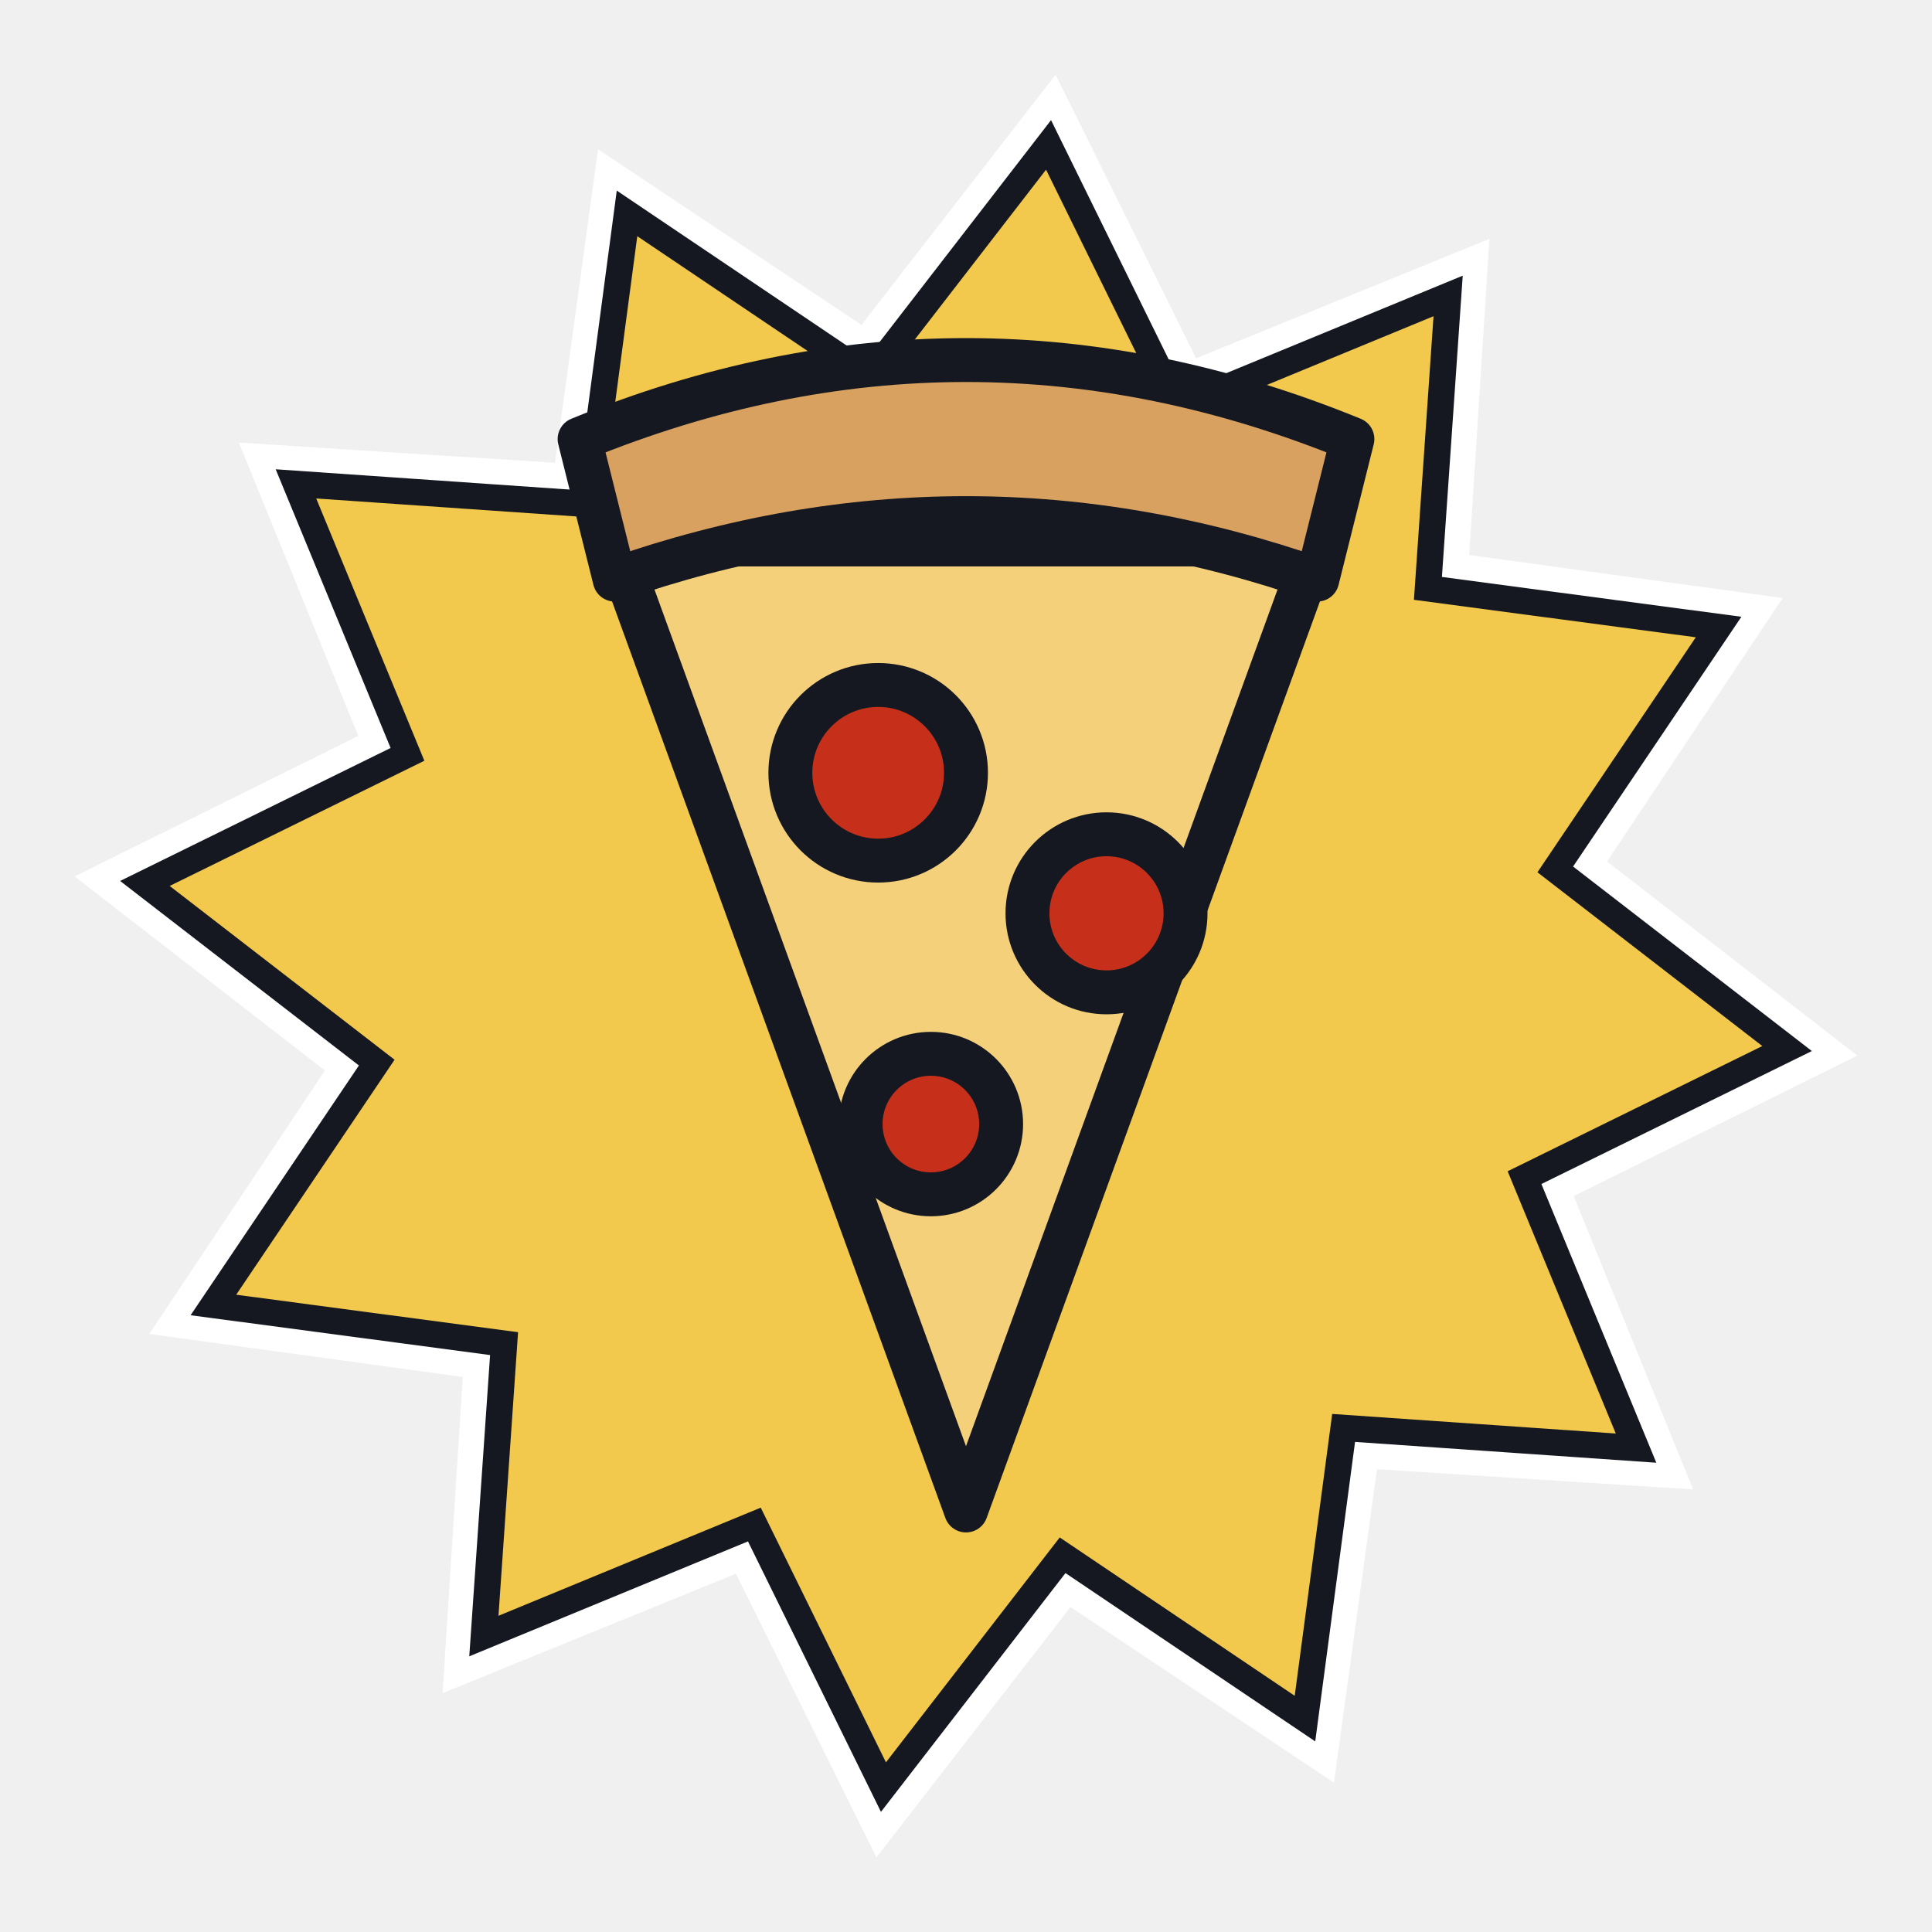
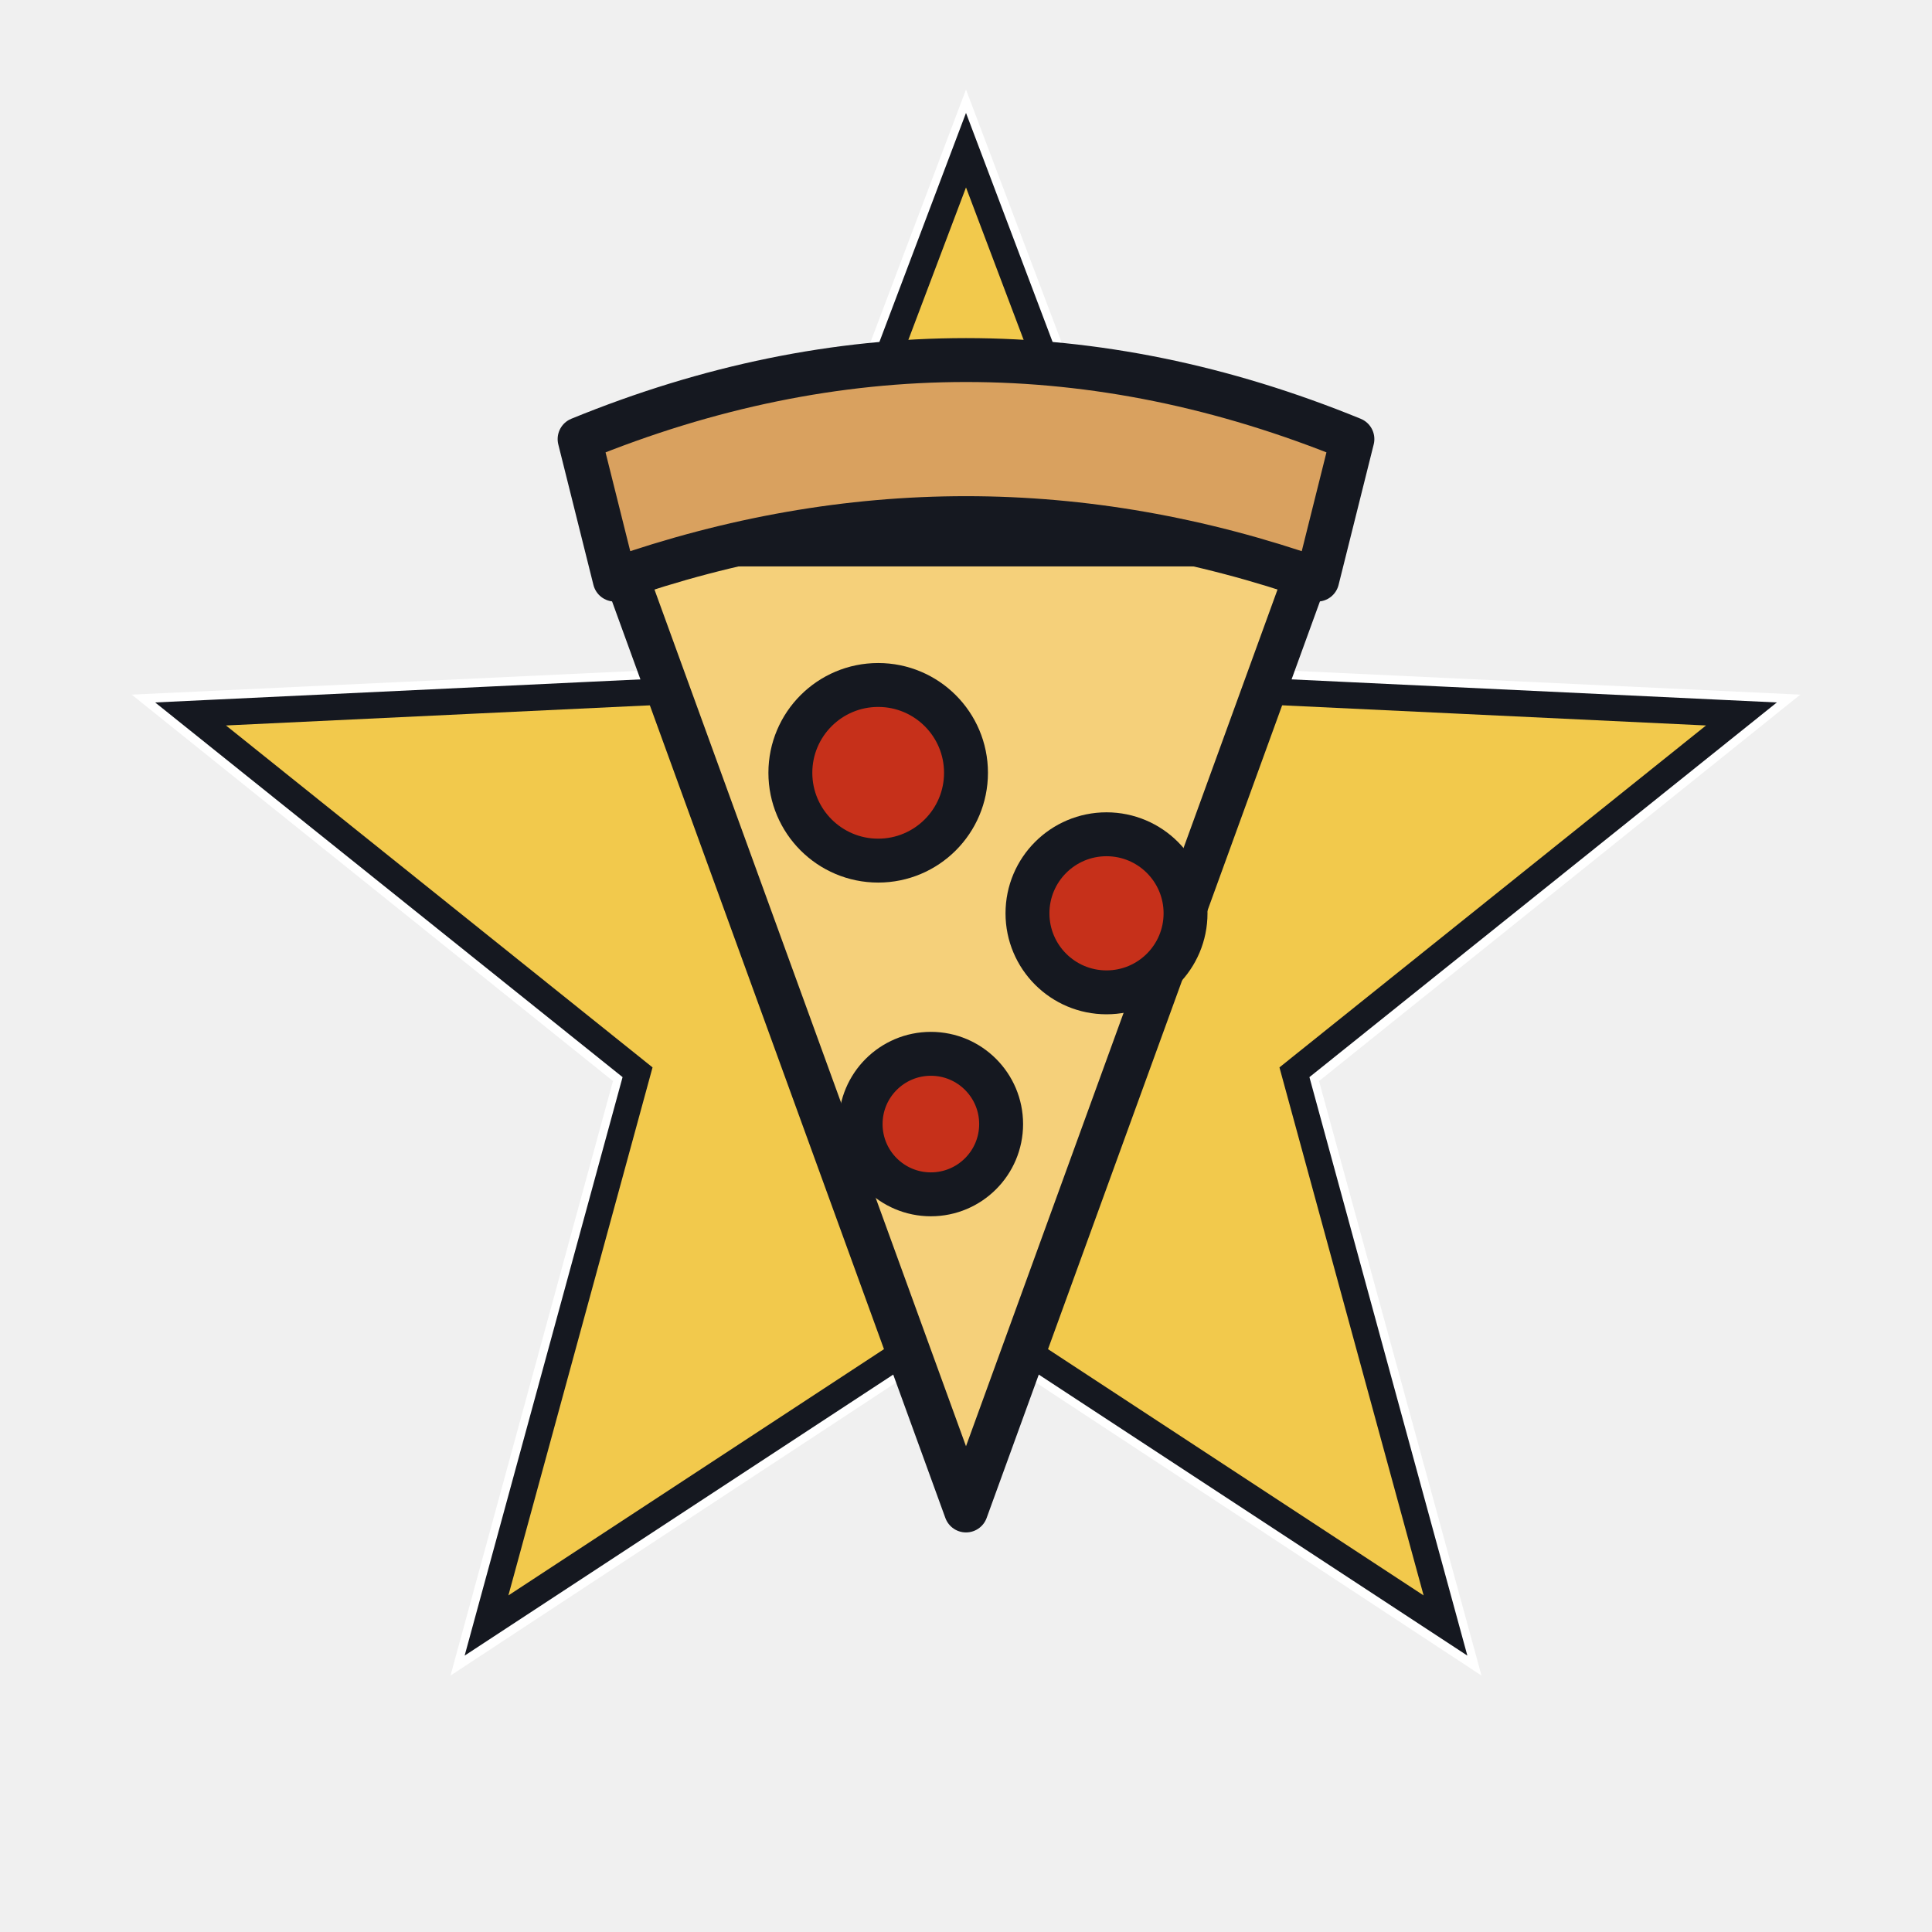
<svg xmlns="http://www.w3.org/2000/svg" viewBox="0 0 220 220">
-   <polygon points="211.5,120.2 179.2,136.2 192.8,169.6 156.8,167.3 151.9,203.0 121.9,183.0 99.8,211.5 83.8,179.2 50.4,192.8 52.7,156.8 17.0,151.9 37.0,121.9 8.5,99.8 40.8,83.8 27.2,50.4 63.2,52.7 68.1,17.0 98.1,37.0 120.2,8.5 136.2,40.8 169.6,27.2 167.3,63.2 203.0,68.1 183.0,98.1" fill="#FFFFFF" />
-   <polygon points="203.5,119.4 173.6,134.1 186.3,164.9 153.0,162.6 148.6,195.7 121.0,177.1 100.6,203.5 85.9,173.6 55.1,186.3 57.4,153.0 24.3,148.6 42.9,121.0 16.5,100.6 46.4,85.9 33.7,55.1 67.0,57.4 71.4,24.3 99.0,42.9 119.4,16.5 134.1,46.4 164.9,33.7 162.6,67.0 195.7,71.4 177.1,99.0" fill="#F2C94C" stroke="#151820" stroke-width="3" />
+   <polygon points="110.0,10.2 134.8,75.8 205.0,79.1 150.2,123.1 168.7,190.8 110.0,152.2 51.3,190.8 69.8,123.1 15.0,79.1 85.2,75.8" fill="#FFFFFF" />
+   <polygon points="110.0,17.1 133.1,78.2 198.3,81.3 147.4,122.1 164.6,185.1 110.0,149.3 55.4,185.1 72.6,122.1 21.7,81.3 86.9,78.2" fill="#F2C94C" stroke="#151820" stroke-width="3" />
  <g stroke="#151820" stroke-width="5" stroke-linejoin="round">
    <path d="M70 62 L150 62 L110 172 Z" fill="#F5D07A" />
    <path d="M66 50 q44 -18 88 0 l-4 16 q-40 -14 -80 0 Z" fill="#D9A15F" />
    <circle cx="100" cy="88" r="10" fill="#C6301A" />
    <circle cx="126" cy="104" r="9" fill="#C6301A" />
    <circle cx="106" cy="128" r="8" fill="#C6301A" />
  </g>
</svg>
